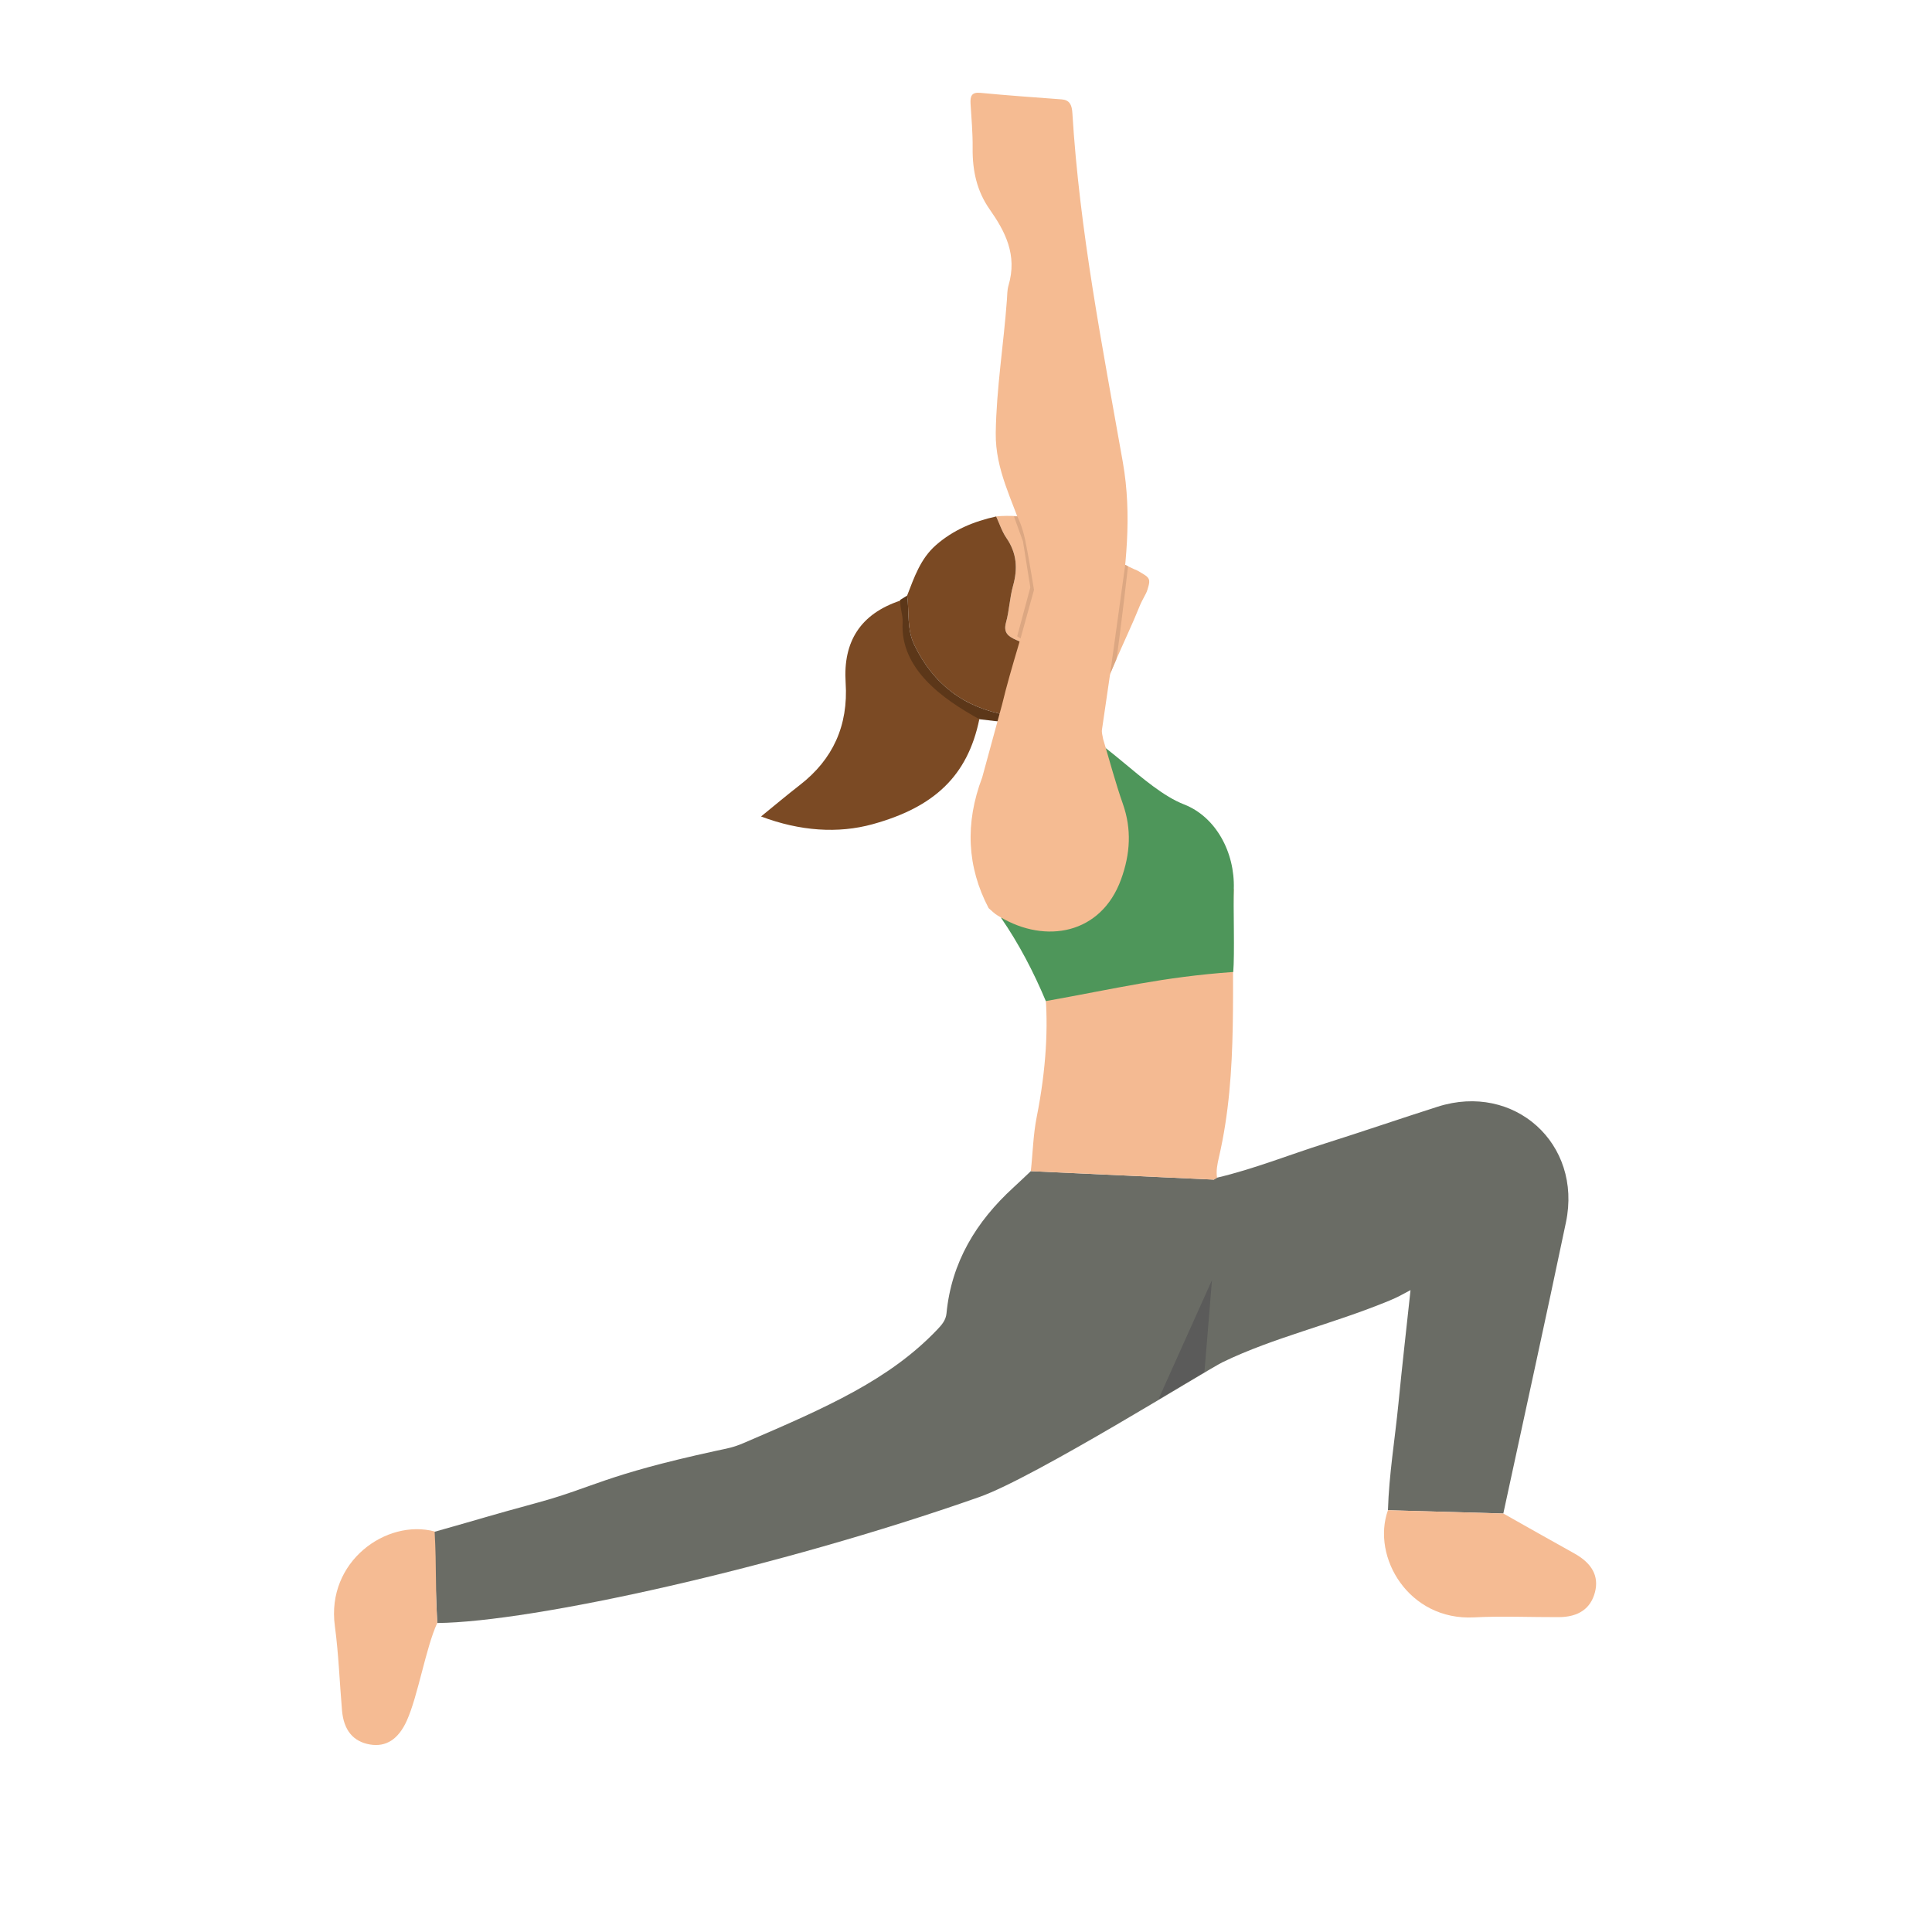
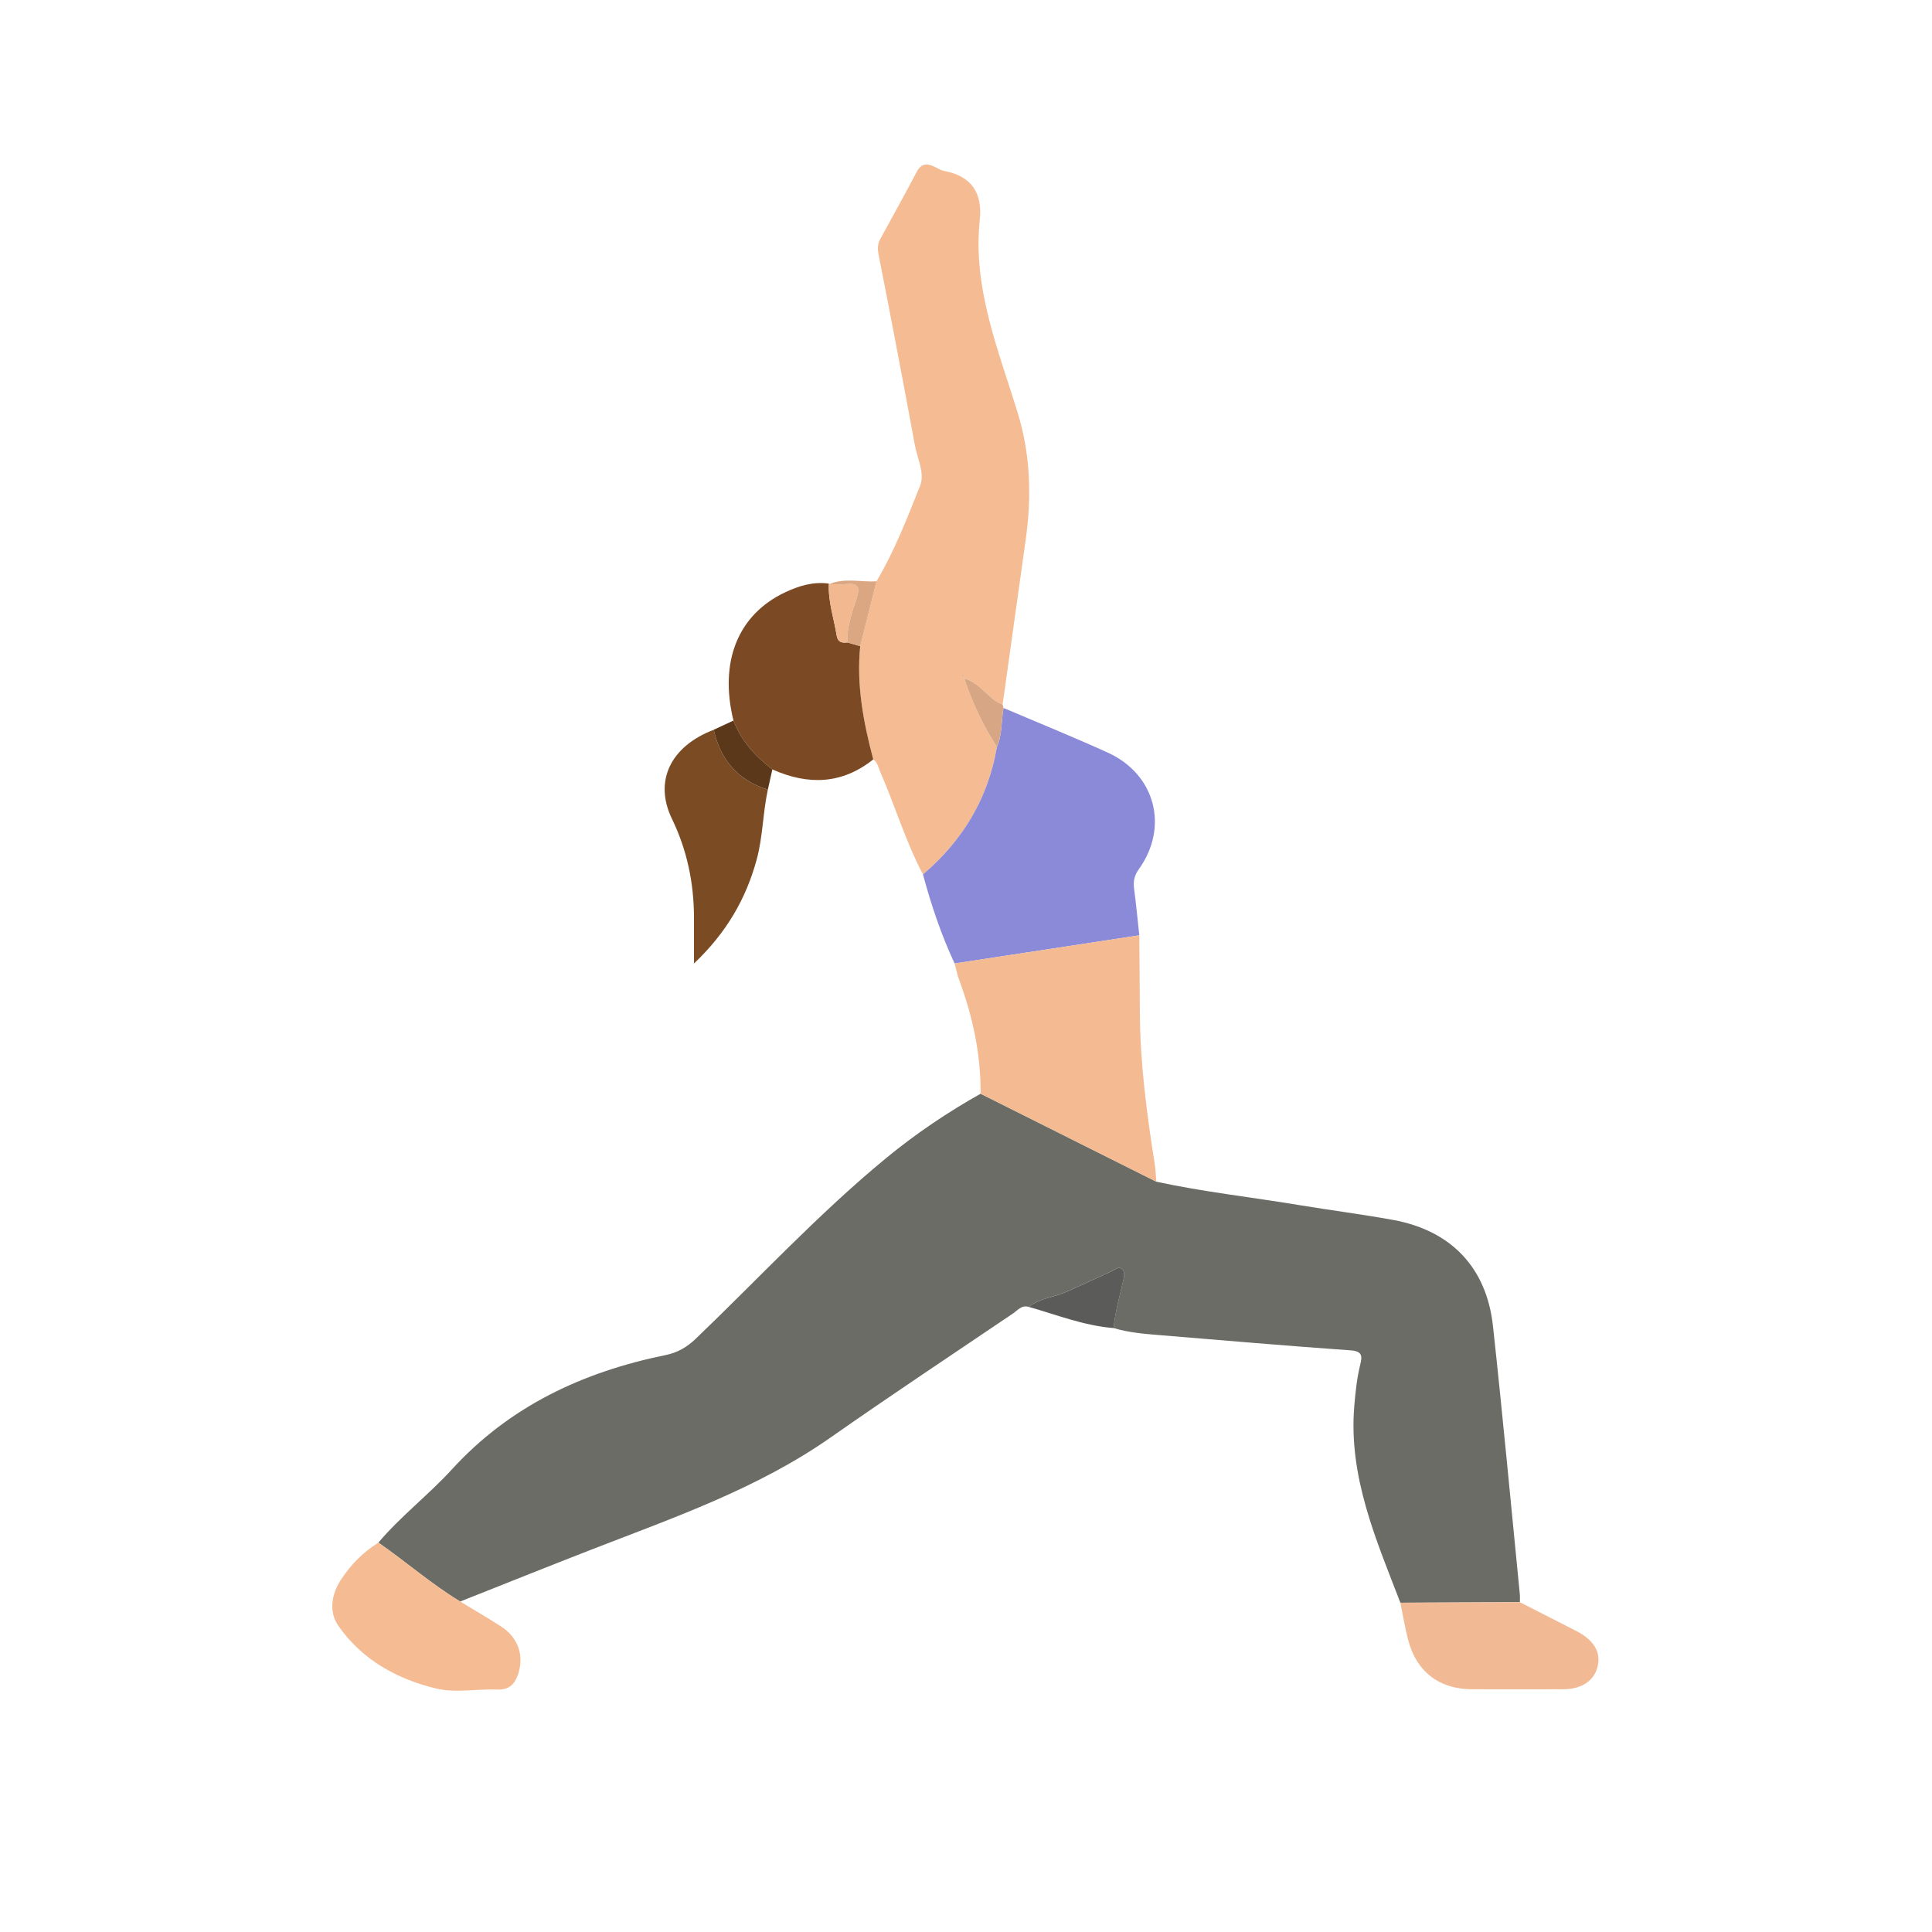
- <svg xmlns="http://www.w3.org/2000/svg" width="500" height="500" viewBox="0 0 500 500" fill="none">
-   <path d="M314.964 304.784C324.513 302.537 333.615 298.868 342.943 295.919C352.686 292.839 362.352 289.512 372.089 286.408C391.866 280.104 409.533 295.954 405.268 316.327C400.001 341.477 394.473 366.573 389.058 391.691C379.106 391.409 369.154 391.127 359.199 390.844C359.474 381.58 361.012 372.44 361.915 363.236C362.867 353.499 363.982 343.78 365.044 333.881C362.695 335.144 361.689 335.723 359.625 336.577C344.632 342.775 329.749 346.07 316.435 352.519C312.335 354.505 267.72 382.409 253.453 387.426C201.38 405.746 137.795 419.822 113.153 420.033C112.825 412.191 112.497 404.349 112.169 396.507C126.393 392.502 124.915 392.76 139.171 388.872C153.659 384.918 156.171 381.831 185.219 375.492C188.471 374.782 189.611 374.677 192.673 373.364C214.192 364.143 230.233 357.027 242.552 344.108C243.717 342.888 244.782 341.688 244.955 339.889C246.225 326.663 252.628 316.154 262.244 307.352C263.772 305.952 265.268 304.516 266.778 303.094C282.572 303.825 298.365 304.551 314.159 305.282C314.375 305.059 314.646 304.964 314.971 304.777L314.964 304.784Z" fill="#6A6C65" />
-   <path d="M314.152 305.288C298.358 304.558 282.564 303.831 266.771 303.101C267.296 298.448 267.377 293.721 268.287 289.142C270.813 276.452 271.304 265.544 270.492 256.647C270.344 255.01 269.646 253.465 269.229 251.871C286.498 242.91 302.038 239.03 319.306 230.065C318.52 254.644 320.654 277.031 315.465 299.468C315.055 301.239 314.692 302.967 314.967 304.784C314.685 304.967 314.434 305.105 314.156 305.288H314.152Z" fill="#F4BA92" />
-   <path d="M319.165 251.543C300.789 252.866 289.172 255.773 270.658 259.082C267.458 251.451 263.666 244.201 259.041 237.488C260.406 237.28 261.429 238.222 262.572 238.755C275.279 244.695 289.084 235.054 289.687 219.987C289.973 212.885 288.343 206.726 284.141 201.215C280.592 196.562 277.4 191.585 274.048 186.751C284.946 189.641 295.885 204.073 306.426 208.179C314.618 211.372 319.617 220.516 319.306 230.066C319.162 234.468 319.55 247.147 319.165 251.539V251.543Z" fill="#4E965A" />
-   <path d="M283.309 135.838C285.334 136.015 287.221 136.099 288.879 136.032C290.534 135.965 290.866 137.006 290.746 138.28C290.22 143.857 287.115 144.174 291.931 146.559C295.127 148.14 293.021 146.824 296.087 148.687C297.865 149.77 297.558 150.606 296.954 152.627C296.552 153.978 295.766 154.73 294.668 157.513C292.016 164.251 284.448 179.135 283.489 185.894C282.646 191.828 286.346 197.642 286.607 202.147C279.15 202.365 282.889 191.718 275.435 191.937C271.569 191.888 273.558 188.744 272.842 187.03C272.881 181.961 272.884 176.895 272.973 171.825C272.997 170.354 272.5 169.642 271.036 169.112C268.238 168.1 265.568 166.742 262.841 165.535C260.897 164.678 259.638 163.683 260.357 161.097C261.214 158.01 261.306 154.708 262.171 151.625C263.426 147.155 263.158 143.12 260.456 139.207C259.306 137.539 258.674 135.514 257.807 133.651C264.545 132.935 275.072 135.119 283.313 135.831" fill="#F4BB92" />
-   <path d="M268.1 167.934C269.067 168.357 270.041 168.76 271.032 169.12C272.496 169.649 272.993 170.365 272.969 171.832C272.88 176.898 272.873 181.968 272.838 187.037C268.756 186.384 264.661 185.788 260.59 185.072C249.512 183.132 241.571 177.124 236.636 166.939C234.618 162.777 235.362 158.402 234.763 154.137C236.597 149.431 238.199 144.619 242.189 141.105C246.704 137.13 252.024 134.935 257.803 133.658C258.67 135.521 259.302 137.549 260.452 139.214C263.154 143.123 263.426 147.163 262.167 151.632C261.299 154.716 261.21 158.018 260.353 161.104C259.634 163.69 260.893 164.685 262.837 165.542C264.297 166.188 265.74 166.876 267.194 167.532" fill="#7A4923" />
-   <path d="M267.674 167.744C267.815 167.807 267.96 167.871 268.101 167.931Z" fill="#7A4923" />
-   <path d="M267.194 167.532C267.353 167.602 267.512 167.676 267.671 167.747Z" fill="#7A4923" />
-   <path d="M234.767 154.137C235.366 158.402 234.622 162.776 236.64 166.939C241.575 177.12 249.516 183.128 260.593 185.072C264.665 185.784 268.757 186.384 272.842 187.037C273.558 188.751 271.568 191.895 275.435 191.944C276.116 194.096 273.988 193.214 273.318 193.909C268.916 192.424 265.885 187.577 261.32 187.037C250.776 185.792 240.718 185.587 234.883 176.58C230.512 169.832 229.806 162.681 233.003 155.227C233.592 154.863 234.181 154.5 234.77 154.137H234.767Z" fill="#5C3719" />
-   <path d="M253.45 186.127C250.416 200.894 241.671 208.927 225.859 213.298C216.909 215.771 207.042 215.111 196.956 211.301C200.442 208.468 203.691 205.731 207.056 203.117C215.505 196.562 219.576 187.81 218.849 176.687C218.151 165.973 222.741 158.843 233.01 155.432C232.858 157.294 233.712 159.115 233.599 161.073C232.925 173.102 243.978 180.916 253.446 186.123L253.45 186.127Z" fill="#7B4A24" />
-   <path d="M359.199 390.848C369.151 391.13 379.106 391.412 389.058 391.694C395.179 395.141 401.285 398.619 407.431 402.024C412.017 404.567 413.848 407.915 412.779 412.05C411.685 416.287 408.549 418.488 403.413 418.513C396.099 418.544 388.769 418.192 381.473 418.576C364.614 419.465 354.877 402.966 359.199 390.844V390.848Z" fill="#F5BB93" />
-   <path d="M266.696 117.571C266.047 117.564 265.398 117.557 264.749 117.547C265.423 115.635 266.058 116.594 266.696 117.571Z" fill="#DCA882" />
-   <path d="M267.459 118.446C267.191 118.143 266.919 117.84 266.647 117.536C266.909 117.617 267.173 117.695 267.434 117.776C267.434 117.998 267.445 118.224 267.455 118.446H267.459Z" fill="#DCA882" />
-   <path d="M271.555 157.213C271.018 146.108 270.391 135.009 270.013 123.9C269.932 121.533 267.388 120.672 267.455 118.446C271.216 120.058 273.121 122.369 273.467 126.984C274.229 137.253 273.925 147.547 274.761 157.799C273.693 157.605 272.624 157.411 271.558 157.217L271.555 157.213Z" fill="#DCA882" />
-   <path d="M264.884 138.177C262.1 129.559 257.56 121.653 257.698 112.033C257.86 100.536 259.751 89.078 260.59 77.591C260.682 76.36 260.647 75.079 260.992 73.912C263.367 65.925 260.079 59.825 256.11 54.16C252.815 49.453 251.651 44.211 251.718 38.299C251.76 34.474 251.411 30.668 251.178 26.858C251.055 24.815 251.492 23.814 253.729 24.029C260.721 24.706 267.745 25.186 274.758 25.718C276.769 25.87 277.397 27.094 277.524 29.179C279.397 59.885 285.309 89.698 290.587 119.607C293.039 133.499 291.384 146.975 289.338 160.716C287.941 170.093 286.534 179.473 285.186 188.854C285.077 189.623 285.369 190.434 285.475 191.228C287.169 196.844 288.668 202.549 290.601 208.052C292.891 214.568 292.552 220.928 290.121 227.607C284.964 241.774 270.616 244.356 258.802 237.294C257.659 236.613 257.828 236.811 255.852 235.022C250.254 224.34 249.696 213.061 254.198 201.183C255.909 194.911 257.62 188.635 259.331 182.363C261.73 172.368 265.131 162.646 267.596 152.655C267.596 152.655 266.203 142.269 264.88 138.17L264.884 138.177Z" fill="#F5BB92" />
-   <path d="M263.268 133.634C263.268 133.634 264.474 135.796 265.307 139.687C266.139 143.579 267.6 152.663 267.6 152.663L264.111 165.246L263.246 164.664L266.647 152.031L264.749 140.139L262.403 133.637H263.268V133.634Z" fill="#DCA782" />
-   <path d="M291.204 146.186L287.312 174.348C287.312 174.348 288.568 171.402 288.854 170.75C289.14 170.097 290.533 158.311 290.932 155.072C291.327 151.834 291.93 146.56 291.93 146.56L291.207 146.182L291.204 146.186Z" fill="#DCA782" />
-   <path d="M112.483 396.344C113.012 406.289 112.621 410.096 113.15 420.041C110.211 426.422 108.168 438.925 105.272 445.324C103.113 450.101 99.924 452.2 95.715 451.47C91.404 450.722 88.953 447.78 88.512 442.661C87.884 435.372 87.637 428.038 86.659 420.803C84.402 404.07 100.051 393.021 112.483 396.344Z" fill="#F5BB93" />
-   <path d="M299.787 362.174L313.658 331.295L311.707 355.108L299.787 362.174Z" fill="#5B5B5A" />
+ <svg xmlns="http://www.w3.org/2000/svg" width="501" height="501" viewBox="0 0 501 501" fill="none">
+   <path d="M266.76 338.901C264.943 338.345 263.915 339.774 262.702 340.593C246.922 351.27 231.038 361.805 215.429 372.737C196.37 386.084 174.637 393.562 153.256 401.877C141.922 406.287 130.641 410.824 119.335 415.301C111.857 410.77 105.282 404.992 98.119 400.026C103.926 393.155 111.124 387.669 117.166 381.055C132.174 364.625 151.17 355.769 172.567 351.401C175.729 350.756 178.145 349.34 180.463 347.118C196.878 331.382 212.346 314.64 229.958 300.175C237.559 293.933 245.706 288.45 254.282 283.621C269.474 291.225 284.663 298.829 299.856 306.433C312.061 309.078 324.478 310.437 336.781 312.481C344.941 313.837 353.161 314.869 361.295 316.358C376.278 319.101 385.492 328.703 387.146 343.835C389.677 366.99 391.814 390.187 394.109 413.367C394.179 414.063 394.128 414.767 394.131 415.469C383.803 415.517 373.475 415.568 363.146 415.615C356.803 399.162 349.659 382.906 351.189 364.599C351.494 360.964 351.872 357.354 352.745 353.81C353.294 351.585 353.228 350.381 350.227 350.169C333.597 348.994 316.985 347.565 300.367 346.19C296.462 345.867 292.55 345.533 288.772 344.384C289.162 340.209 290.334 336.199 291.258 332.135C291.49 331.119 291.842 329.734 290.82 329.004C289.928 328.363 288.997 329.318 288.14 329.706C284.197 331.484 280.291 333.351 276.326 335.075C273.176 336.443 269.56 336.65 266.753 338.897L266.76 338.901Z" fill="#6A6C65" />
+   <path d="M227.286 150.75C231.947 142.911 235.23 134.408 238.589 125.994C239.891 122.734 237.868 118.895 237.221 115.358C234.201 98.87 231.042 82.408 227.823 65.955C227.531 64.459 227.575 63.247 228.28 61.958C231.442 56.182 234.649 50.429 237.697 44.593C238.691 42.695 239.961 42.276 241.793 42.993C242.834 43.403 243.796 44.139 244.866 44.339C251.937 45.663 254.81 50.067 254.077 56.96C252.2 74.581 258.827 90.596 263.834 106.808C267.247 117.857 267.558 128.766 265.977 139.974C263.964 154.22 261.986 168.469 259.995 182.719C256.172 181.204 254.178 177.017 250.061 175.937C249.956 175.572 249.851 175.207 249.749 174.842C249.641 174.912 249.537 174.978 249.429 175.048C249.638 175.347 249.848 175.645 250.057 175.94C252.153 182.198 254.899 188.145 258.522 193.673C256.239 207.081 249.632 217.984 239.342 226.75C234.836 218.215 232.099 208.944 228.251 200.134C227.753 198.994 227.578 197.695 226.448 196.918C223.895 187.294 222.057 177.585 223.063 167.549C224.47 161.948 225.876 156.344 227.283 150.743L227.286 150.75Z" fill="#F5BB92" />
+   <path d="M239.342 226.753C249.629 217.987 256.239 207.084 258.522 193.676C259.919 190.45 259.621 186.942 260.224 183.583C269.241 187.427 278.334 191.107 287.259 195.159C299.572 200.75 303.185 214.434 295.33 225.381C294.142 227.039 293.838 228.531 294.088 230.43C294.619 234.456 295 238.501 295.444 242.539C279.477 244.974 263.51 247.41 247.543 249.845C244.073 242.409 241.463 234.668 239.342 226.753Z" fill="#8A8AD9" />
+   <path d="M247.543 249.848C263.51 247.412 279.477 244.977 295.444 242.542C295.492 249.263 295.555 255.985 295.587 262.706C295.654 275.873 297.4 288.875 299.438 301.848C299.677 303.362 299.721 304.905 299.858 306.436C284.665 298.832 269.476 291.228 254.284 283.623C254.36 273.467 252.286 263.716 248.765 254.232C248.238 252.813 247.943 251.311 247.543 249.848Z" fill="#F4BA92" />
+   <path d="M223.066 167.555C222.056 177.591 223.897 187.297 226.45 196.924C218.29 203.442 209.502 203.626 200.285 199.527C195.878 196.137 192.227 192.139 190.198 186.853C186.448 171.584 191.36 159.348 203.628 153.582C207.19 151.909 210.915 150.778 214.944 151.337C214.709 155.979 216.255 160.351 216.973 164.847C217.239 166.514 218.3 166.777 219.7 166.59C220.821 166.911 221.945 167.234 223.066 167.555Z" fill="#7B4A24" />
+   <path d="M98.12 400.029C105.283 404.995 111.858 410.777 119.335 415.304C122.911 417.479 126.543 419.565 130.045 421.851C134.433 424.712 136.004 429.49 134.287 434.326C133.42 436.767 131.975 438.237 129.016 438.126C123.701 437.923 118.132 439.069 113.097 437.86C102.965 435.424 93.872 430.405 87.751 421.619C85.217 417.984 85.95 413.425 88.398 409.672C90.919 405.801 94.148 402.506 98.12 400.029Z" fill="#F5BB93" />
+   <path d="M363.151 415.622C373.479 415.574 383.807 415.523 394.136 415.476C398.993 417.955 403.851 420.438 408.709 422.915C413.271 425.242 415.183 428.388 414.297 432.116C413.405 435.869 410.15 438.05 405.308 438.063C397.466 438.085 389.621 438.091 381.778 438.063C373.279 438.031 367.383 433.586 365.199 425.423C364.338 422.203 363.821 418.892 363.147 415.622H363.151Z" fill="#F2BA94" />
+   <path d="M199.114 204.773C197.809 210.789 197.834 217.009 196.196 222.988C193.434 233.059 188.458 241.768 179.965 249.855C179.965 245.232 179.978 241.558 179.965 237.882C179.927 228.95 178.184 220.47 174.247 212.339C169.497 202.528 173.917 193.505 185.087 189.244C186.811 197.089 191.398 202.347 199.117 204.773H199.114Z" fill="#7B4B24" />
+   <path d="M266.761 338.901C269.564 336.653 273.184 336.447 276.333 335.078C280.299 333.354 284.204 331.488 288.148 329.71C289.008 329.322 289.938 328.37 290.827 329.008C291.846 329.741 291.494 331.122 291.265 332.138C290.342 336.202 289.17 340.216 288.779 344.388C281.134 343.788 274.044 340.959 266.764 338.895L266.761 338.901Z" fill="#5B5B5A" />
+   <path d="M199.114 204.773C191.393 202.347 186.808 197.089 185.084 189.244C186.789 188.447 188.494 187.647 190.199 186.85C192.228 192.136 195.876 196.13 200.286 199.524C199.895 201.274 199.505 203.023 199.114 204.769V204.773Z" fill="#5C381A" />
+   <path d="M219.701 166.59C218.301 166.781 217.24 166.517 216.973 164.847C216.253 160.351 214.706 155.979 214.945 151.337L215.059 151.455C216.462 151.468 217.881 151.626 219.263 151.464C222.406 151.099 223.146 152.115 222.123 155.176C220.895 158.859 219.631 162.599 219.701 166.587V166.59Z" fill="#F2B88F" />
+   <path d="M260.223 183.582C259.62 186.942 259.918 190.45 258.521 193.676C254.899 188.148 252.155 182.201 250.057 175.943H250.06C254.178 177.02 256.172 181.211 259.994 182.722C260.071 183.008 260.147 183.297 260.223 183.582Z" fill="#D7A685" />
+   <path d="M219.7 166.59C219.627 162.602 220.894 158.862 222.123 155.179C223.145 152.118 222.402 151.102 219.262 151.468C217.881 151.629 216.462 151.468 215.059 151.458C219.053 149.788 223.212 150.988 227.289 150.75C225.882 156.351 224.476 161.955 223.069 167.555C221.948 167.235 220.824 166.911 219.704 166.59H219.7Z" fill="#DAA782" />
+   <path d="M250.057 175.943C249.848 175.645 249.638 175.346 249.429 175.051C249.537 174.981 249.641 174.915 249.749 174.845C249.854 175.21 249.959 175.575 250.061 175.94L250.057 175.943Z" fill="#D7A685" />
</svg>
